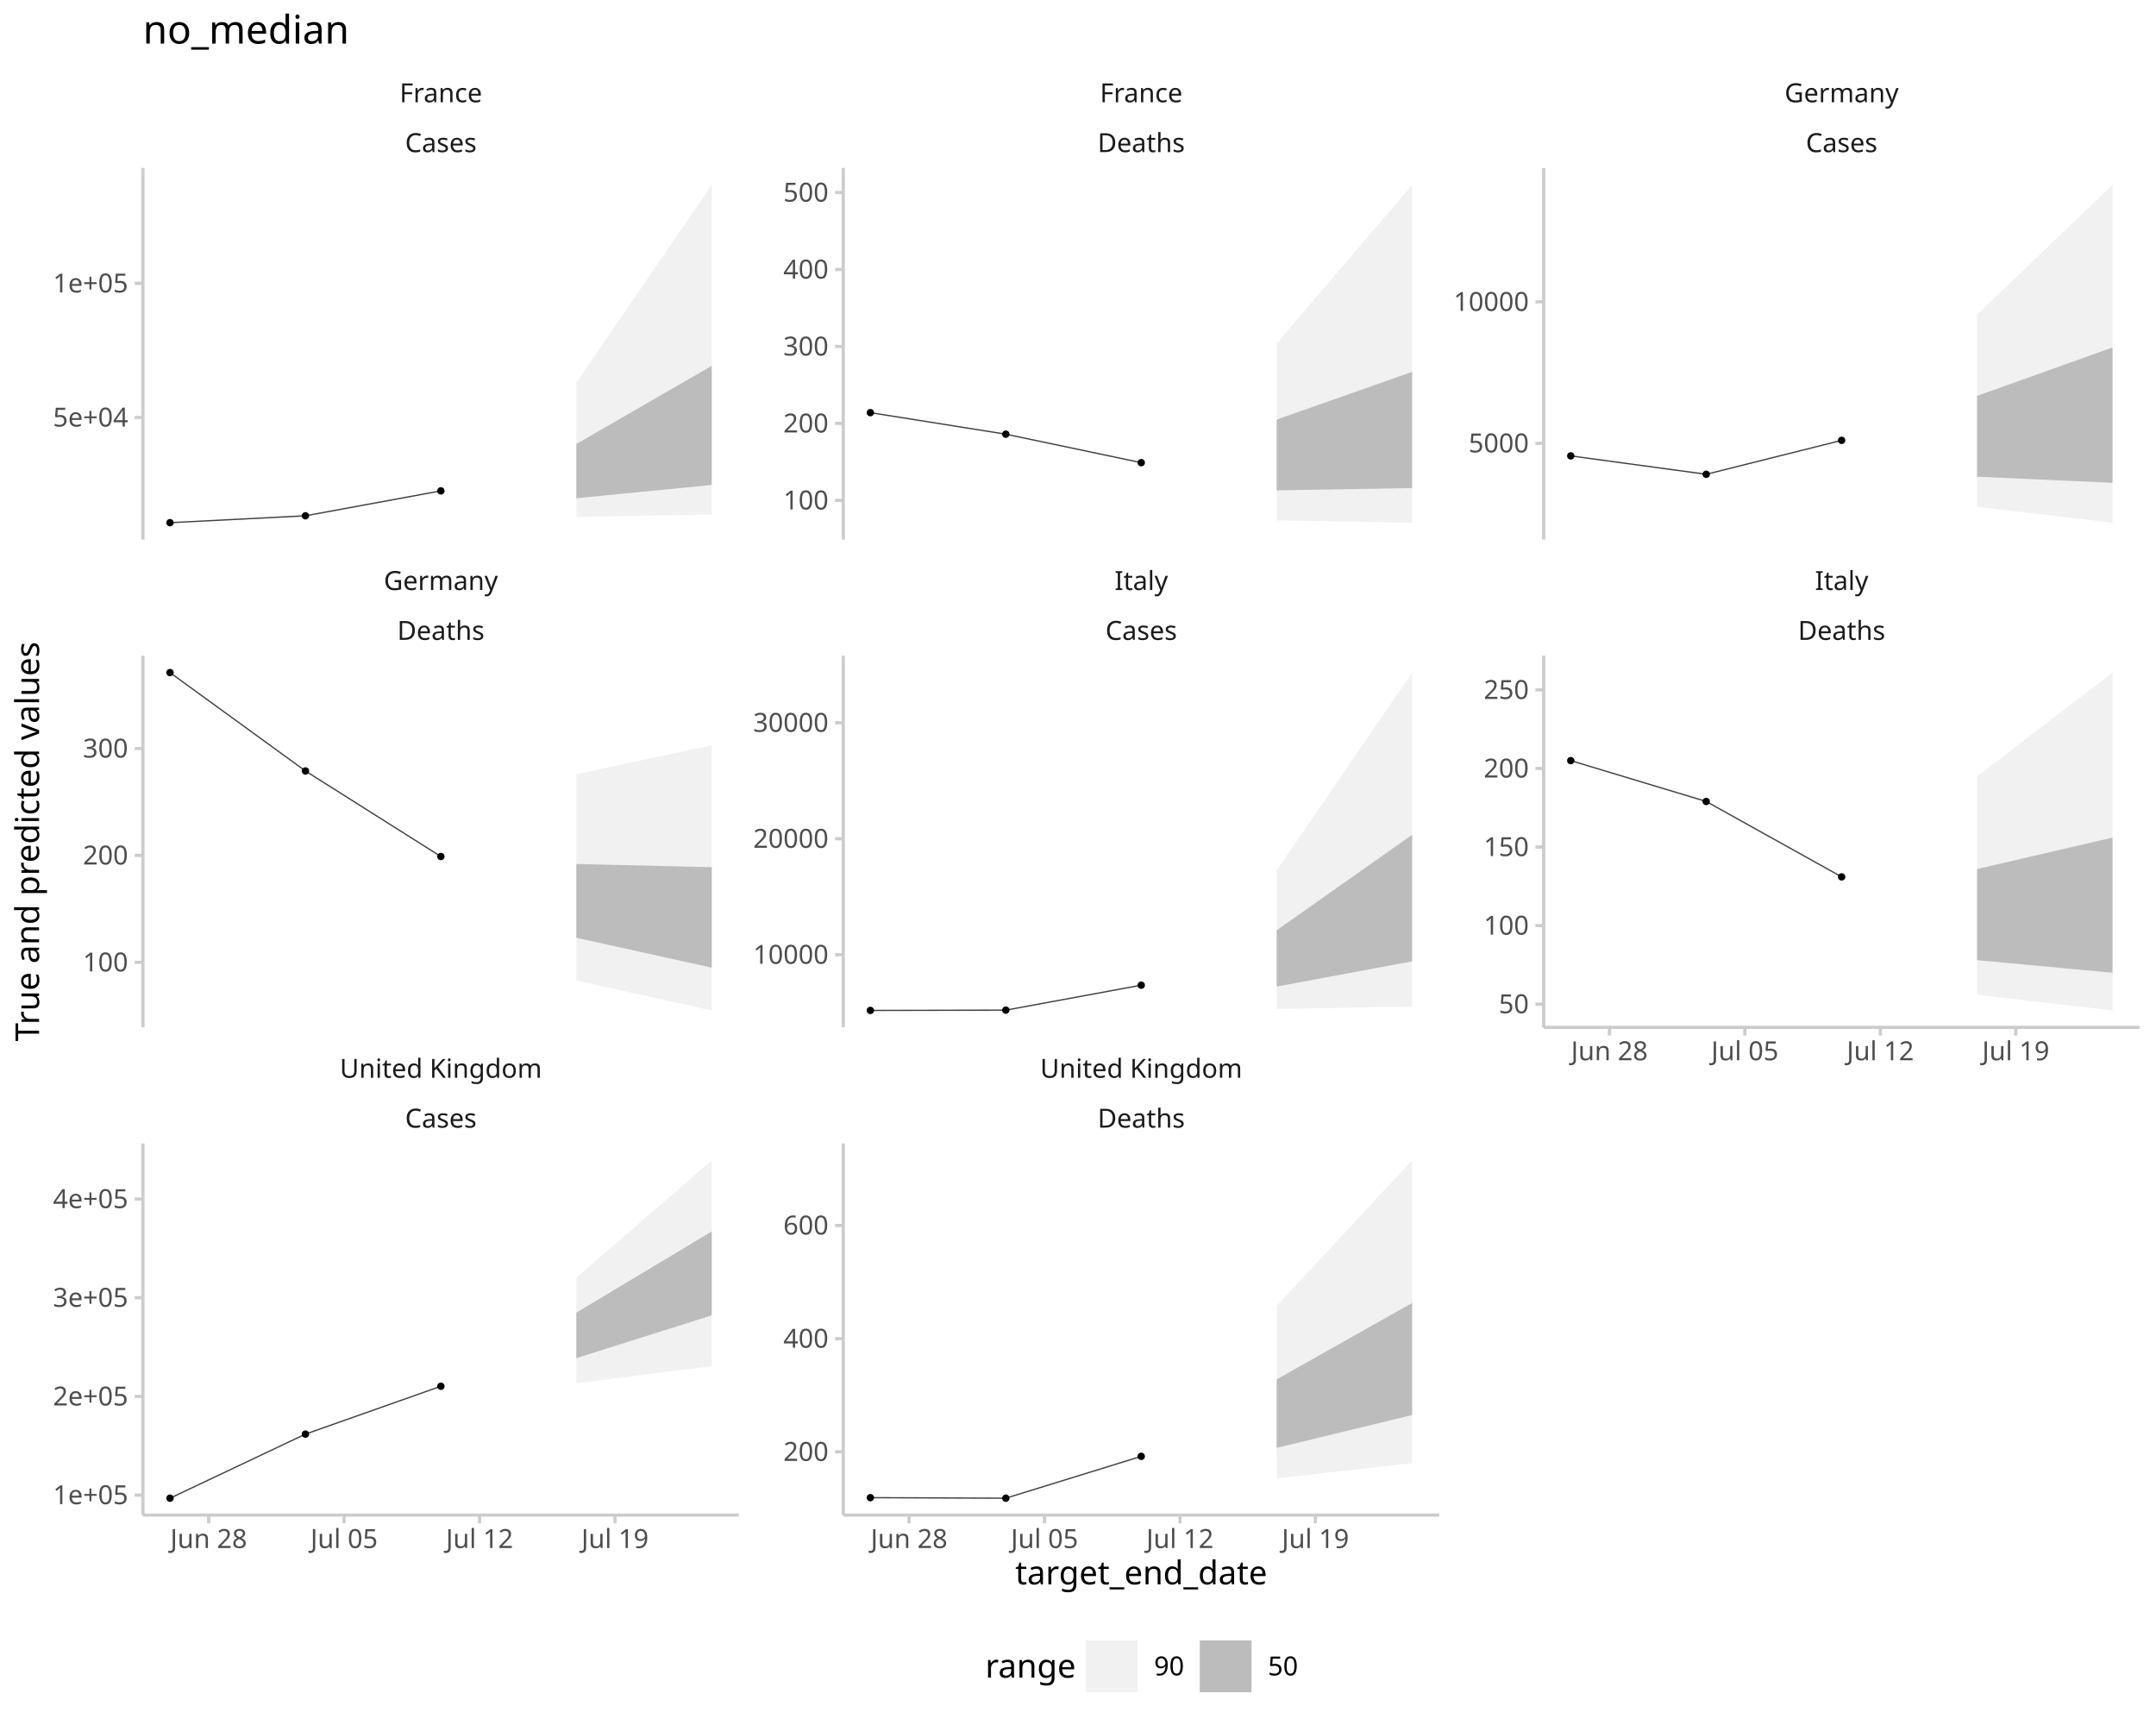
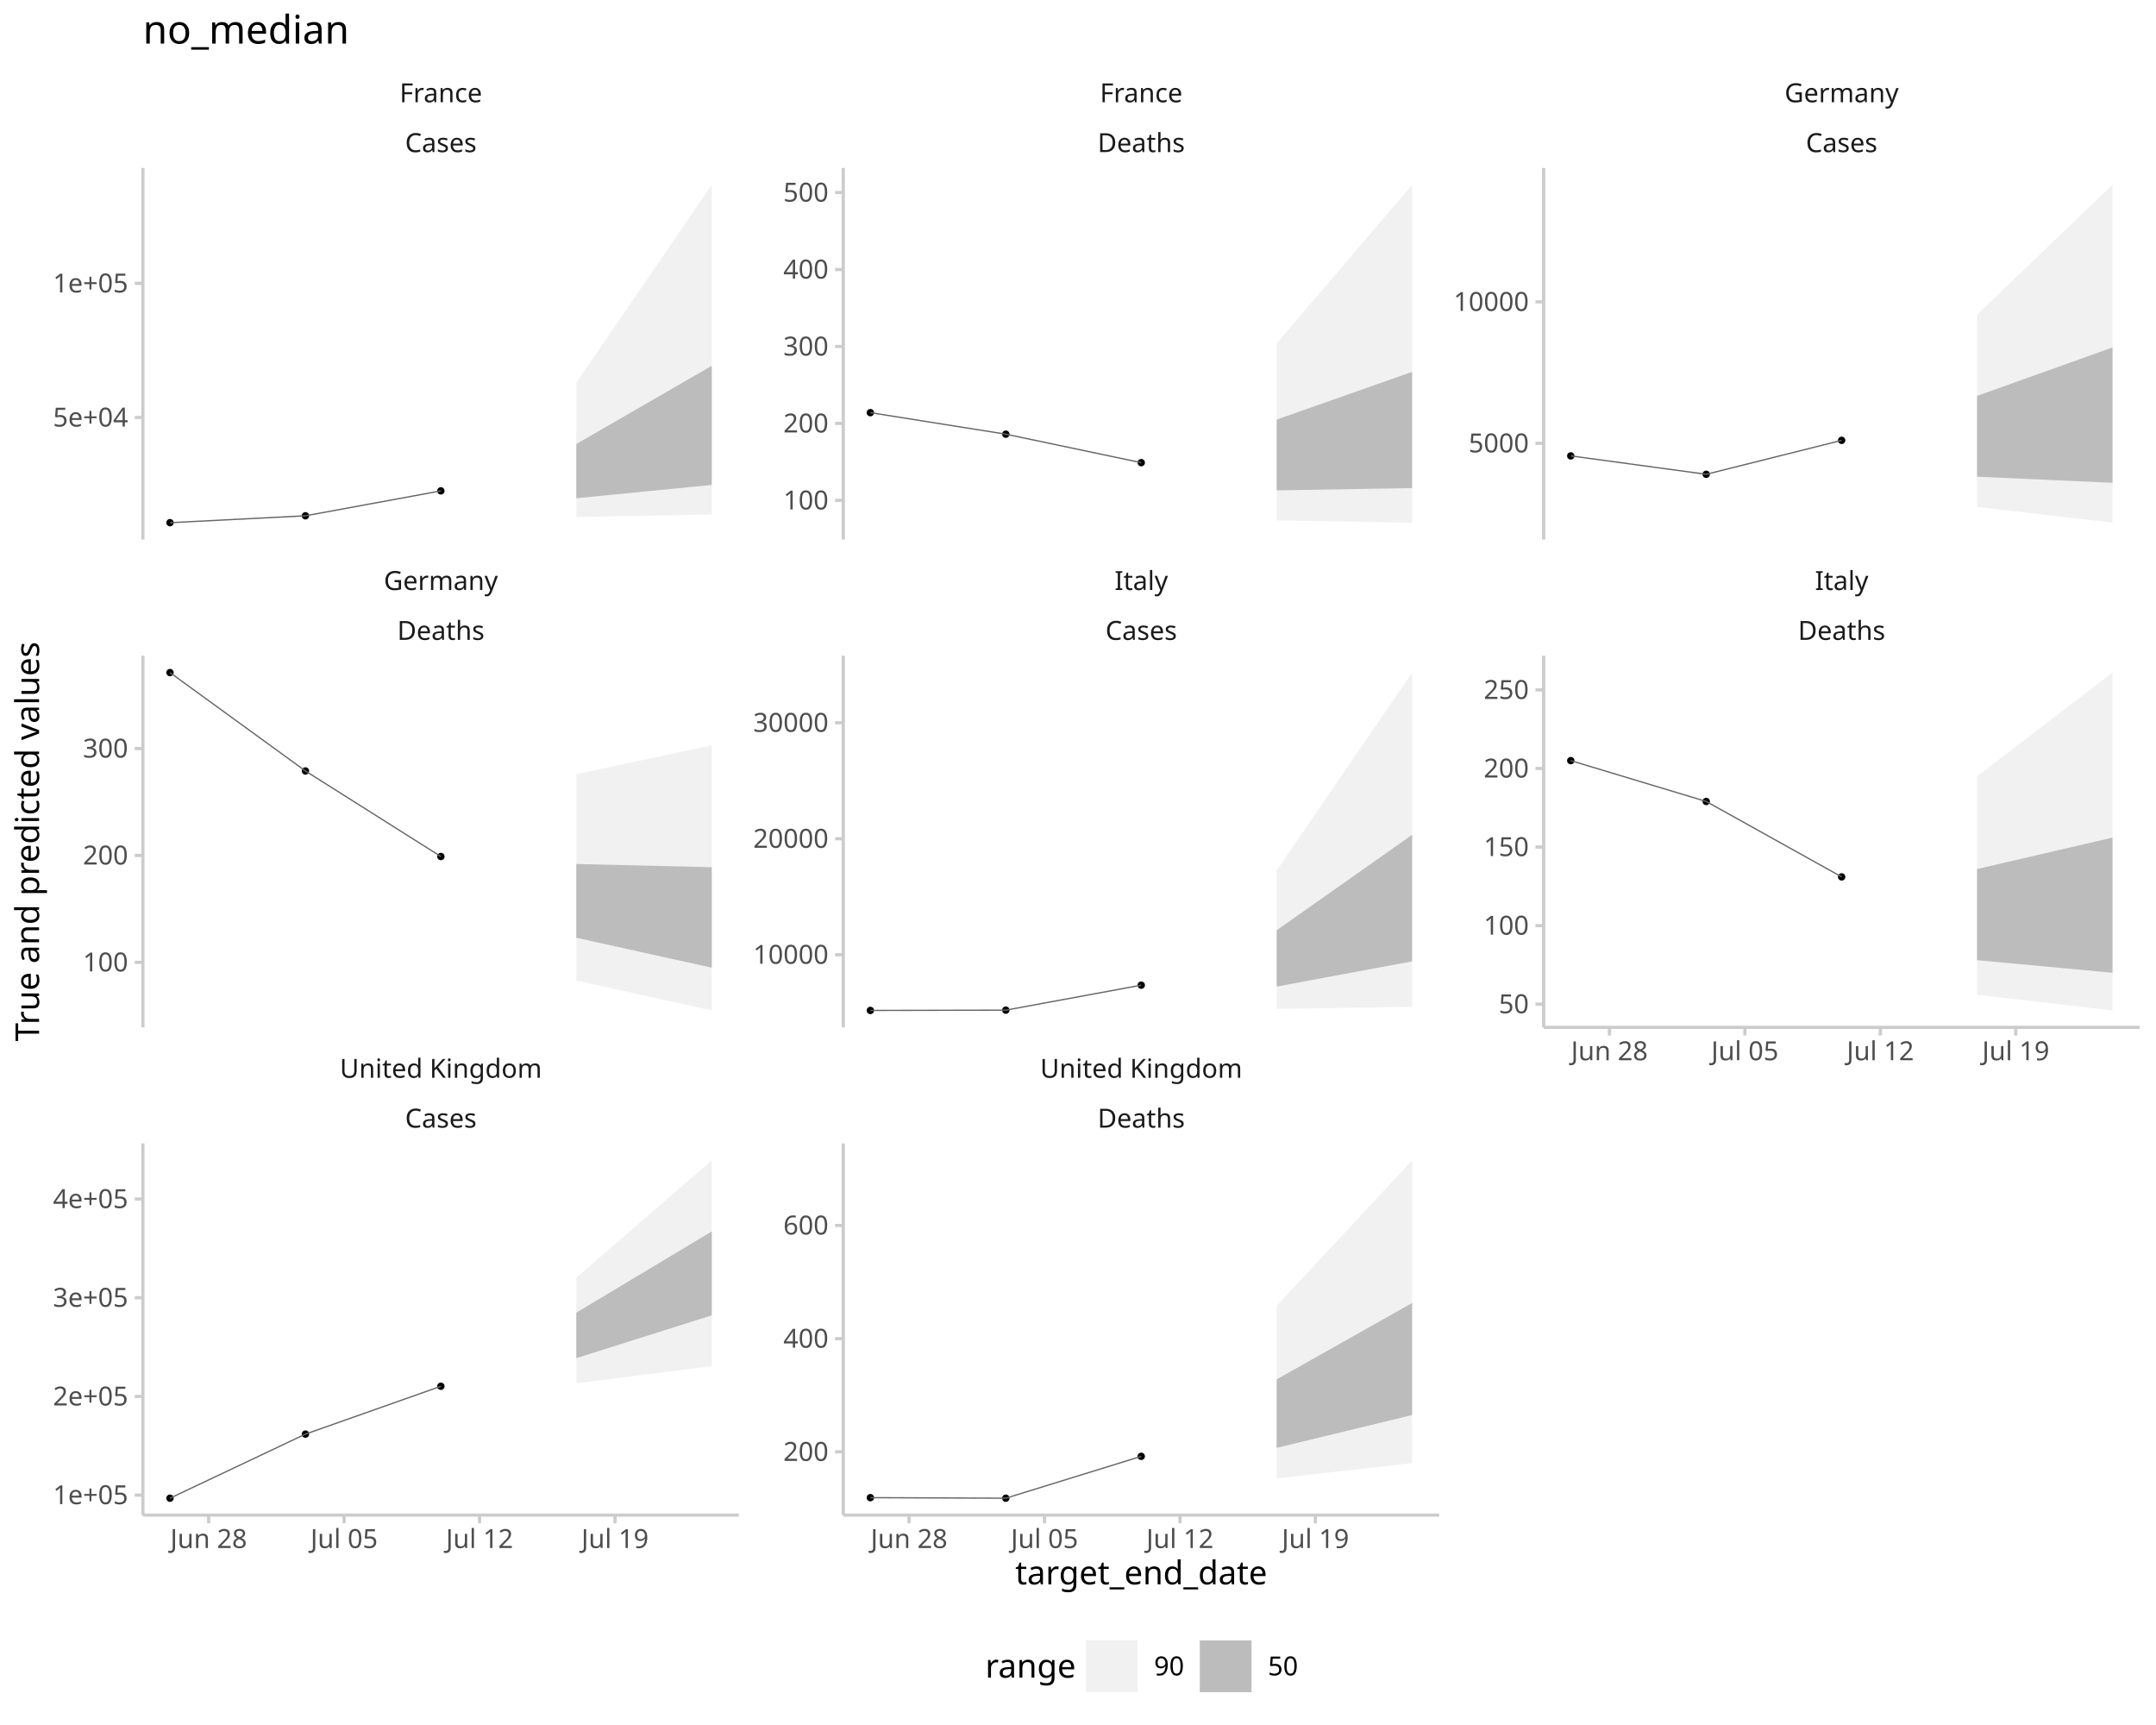
<svg xmlns="http://www.w3.org/2000/svg" class="svglite" data-engine-version="2.0" width="720.00pt" height="576.00pt" viewBox="0 0 720.00 576.00">
  <defs>
    <style type="text/css">
    .svglite line, .svglite polyline, .svglite polygon, .svglite path, .svglite rect, .svglite circle {
      fill: none;
      stroke: #000000;
      stroke-linecap: round;
      stroke-linejoin: round;
      stroke-miterlimit: 10.00;
    }
  </style>
  </defs>
  <rect width="100%" height="100%" style="stroke: none; fill: #FFFFFF;" />
  <defs>
    <clipPath id="cpMC4wMHw3MjAuMDB8MC4wMHw1NzYuMDA=">
      <rect x="0.00" y="0.00" width="720.00" height="576.00" />
    </clipPath>
  </defs>
  <g clip-path="url(#cpMC4wMHw3MjAuMDB8MC4wMHw1NzYuMDA=)">
</g>
  <defs>
    <clipPath id="cpNDcuNzN8MjQ2LjczfDU2LjA4fDE4MC4xNw==">
      <rect x="47.73" y="56.08" width="199.01" height="124.09" />
    </clipPath>
  </defs>
  <g clip-path="url(#cpNDcuNzN8MjQ2LjczfDU2LjA4fDE4MC4xNw==)">
    <polygon points="192.46,127.78 237.69,61.72 237.69,171.78 192.46,172.65 " style="stroke-width: 0.00; stroke: none; fill: #F1F1F1;" />
    <polygon points="192.46,148.26 237.69,122.15 237.69,161.92 192.46,166.37 " style="stroke-width: 0.00; stroke: none; fill: #BCBCBC;" />
    <circle cx="56.77" cy="174.53" r="0.89" style="stroke-width: 0.71; fill: #000000;" />
    <circle cx="102.00" cy="172.23" r="0.89" style="stroke-width: 0.71; fill: #000000;" />
    <circle cx="147.23" cy="163.91" r="0.89" style="stroke-width: 0.71; fill: #000000;" />
-     <polyline points="56.77,174.53 102.00,172.23 147.23,163.91 " style="stroke-width: 0.43; stroke: #000000; stroke-opacity: 0.75; stroke-linecap: butt;" />
+     <polyline points="56.77,174.53 102.00,172.23 147.23,163.91 " style="stroke-width: 0.43; stroke: #666666; stroke-linecap: butt;" />
  </g>
  <g clip-path="url(#cpMC4wMHw3MjAuMDB8MC4wMHw1NzYuMDA=)">
</g>
  <defs>
    <clipPath id="cpNDcuNzN8MjQ2LjczfDIxOC45NXwzNDMuMDQ=">
      <rect x="47.73" y="218.95" width="199.01" height="124.09" />
    </clipPath>
  </defs>
  <g clip-path="url(#cpNDcuNzN8MjQ2LjczfDIxOC45NXwzNDMuMDQ=)">
    <polygon points="192.46,258.51 237.69,248.87 237.69,337.40 192.46,327.41 " style="stroke-width: 0.00; stroke: none; fill: #F1F1F1;" />
    <polygon points="192.46,288.50 237.69,289.57 237.69,323.12 192.46,313.13 " style="stroke-width: 0.00; stroke: none; fill: #BCBCBC;" />
    <circle cx="56.77" cy="224.59" r="0.89" style="stroke-width: 0.71; fill: #000000;" />
    <circle cx="102.00" cy="257.44" r="0.89" style="stroke-width: 0.71; fill: #000000;" />
    <circle cx="147.23" cy="286.00" r="0.89" style="stroke-width: 0.71; fill: #000000;" />
-     <polyline points="56.77,224.59 102.00,257.44 147.23,286.00 " style="stroke-width: 0.43; stroke: #000000; stroke-opacity: 0.75; stroke-linecap: butt;" />
+     <polyline points="56.77,224.59 102.00,257.44 147.23,286.00 " style="stroke-width: 0.43; stroke: #666666; stroke-linecap: butt;" />
  </g>
  <g clip-path="url(#cpMC4wMHw3MjAuMDB8MC4wMHw1NzYuMDA=)">
</g>
  <defs>
    <clipPath id="cpNDcuNzN8MjQ2LjczfDM4MS44Mnw1MDUuOTE=">
      <rect x="47.73" y="381.82" width="199.01" height="124.09" />
    </clipPath>
  </defs>
  <g clip-path="url(#cpNDcuNzN8MjQ2LjczfDM4MS44Mnw1MDUuOTE=)">
    <polygon points="192.46,426.63 237.69,387.46 237.69,456.17 192.46,461.89 " style="stroke-width: 0.00; stroke: none; fill: #F1F1F1;" />
    <polygon points="192.46,438.32 237.69,411.20 237.69,439.21 192.46,453.50 " style="stroke-width: 0.00; stroke: none; fill: #BCBCBC;" />
    <circle cx="56.77" cy="500.27" r="0.89" style="stroke-width: 0.71; fill: #000000;" />
    <circle cx="102.00" cy="478.87" r="0.89" style="stroke-width: 0.71; fill: #000000;" />
    <circle cx="147.23" cy="462.89" r="0.89" style="stroke-width: 0.71; fill: #000000;" />
-     <polyline points="56.77,500.27 102.00,478.87 147.23,462.89 " style="stroke-width: 0.43; stroke: #000000; stroke-opacity: 0.75; stroke-linecap: butt;" />
+     <polyline points="56.77,500.27 102.00,478.87 147.23,462.89 " style="stroke-width: 0.43; stroke: #666666; stroke-linecap: butt;" />
  </g>
  <g clip-path="url(#cpMC4wMHw3MjAuMDB8MC4wMHw1NzYuMDA=)">
</g>
  <defs>
    <clipPath id="cpMjgxLjYyfDQ4MC42M3w1Ni4wOHwxODAuMTc=">
      <rect x="281.62" y="56.08" width="199.01" height="124.09" />
    </clipPath>
  </defs>
  <g clip-path="url(#cpMjgxLjYyfDQ4MC42M3w1Ni4wOHwxODAuMTc=)">
    <polygon points="426.35,114.66 471.58,61.72 471.58,174.53 426.35,173.76 " style="stroke-width: 0.00; stroke: none; fill: #F1F1F1;" />
    <polygon points="426.35,140.10 471.58,124.17 471.58,162.97 426.35,163.74 " style="stroke-width: 0.00; stroke: none; fill: #BCBCBC;" />
    <circle cx="290.66" cy="137.79" r="0.89" style="stroke-width: 0.71; fill: #000000;" />
    <circle cx="335.89" cy="144.98" r="0.89" style="stroke-width: 0.71; fill: #000000;" />
    <circle cx="381.12" cy="154.49" r="0.89" style="stroke-width: 0.71; fill: #000000;" />
-     <polyline points="290.66,137.79 335.89,144.98 381.12,154.49 " style="stroke-width: 0.43; stroke: #000000; stroke-opacity: 0.75; stroke-linecap: butt;" />
+     <polyline points="290.66,137.79 335.89,144.98 381.12,154.49 " style="stroke-width: 0.43; stroke: #666666; stroke-linecap: butt;" />
  </g>
  <g clip-path="url(#cpMC4wMHw3MjAuMDB8MC4wMHw1NzYuMDA=)">
</g>
  <defs>
    <clipPath id="cpMjgxLjYyfDQ4MC42M3wyMTguOTV8MzQzLjA0">
      <rect x="281.62" y="218.95" width="199.01" height="124.09" />
    </clipPath>
  </defs>
  <g clip-path="url(#cpMjgxLjYyfDQ4MC42M3wyMTguOTV8MzQzLjA0)">
    <polygon points="426.35,290.63 471.58,224.59 471.58,336.18 426.35,336.89 " style="stroke-width: 0.00; stroke: none; fill: #F1F1F1;" />
    <polygon points="426.35,310.63 471.58,278.75 471.58,321.01 426.35,329.43 " style="stroke-width: 0.00; stroke: none; fill: #BCBCBC;" />
    <circle cx="290.66" cy="337.40" r="0.89" style="stroke-width: 0.71; fill: #000000;" />
    <circle cx="335.89" cy="337.30" r="0.89" style="stroke-width: 0.71; fill: #000000;" />
    <circle cx="381.12" cy="328.96" r="0.89" style="stroke-width: 0.71; fill: #000000;" />
-     <polyline points="290.66,337.40 335.89,337.30 381.12,328.96 " style="stroke-width: 0.43; stroke: #000000; stroke-opacity: 0.75; stroke-linecap: butt;" />
+     <polyline points="290.66,337.40 335.89,337.30 381.12,328.96 " style="stroke-width: 0.43; stroke: #666666; stroke-linecap: butt;" />
  </g>
  <g clip-path="url(#cpMC4wMHw3MjAuMDB8MC4wMHw1NzYuMDA=)">
</g>
  <defs>
    <clipPath id="cpMjgxLjYyfDQ4MC42M3wzODEuODJ8NTA1Ljkx">
      <rect x="281.62" y="381.82" width="199.01" height="124.09" />
    </clipPath>
  </defs>
  <g clip-path="url(#cpMjgxLjYyfDQ4MC42M3wzODEuODJ8NTA1Ljkx)">
    <polygon points="426.35,436.03 471.58,387.46 471.58,488.56 426.35,493.66 " style="stroke-width: 0.00; stroke: none; fill: #F1F1F1;" />
    <polygon points="426.35,460.59 471.58,435.08 471.58,472.50 426.35,483.46 " style="stroke-width: 0.00; stroke: none; fill: #BCBCBC;" />
    <circle cx="290.66" cy="500.09" r="0.89" style="stroke-width: 0.71; fill: #000000;" />
    <circle cx="335.89" cy="500.27" r="0.89" style="stroke-width: 0.71; fill: #000000;" />
    <circle cx="381.12" cy="486.29" r="0.89" style="stroke-width: 0.71; fill: #000000;" />
-     <polyline points="290.66,500.09 335.89,500.27 381.12,486.29 " style="stroke-width: 0.43; stroke: #000000; stroke-opacity: 0.75; stroke-linecap: butt;" />
+     <polyline points="290.66,500.09 335.89,500.27 381.12,486.29 " style="stroke-width: 0.43; stroke: #666666; stroke-linecap: butt;" />
  </g>
  <g clip-path="url(#cpMC4wMHw3MjAuMDB8MC4wMHw1NzYuMDA=)">
</g>
  <defs>
    <clipPath id="cpNTE1LjUxfDcxNC41Mnw1Ni4wOHwxODAuMTc=">
      <rect x="515.51" y="56.08" width="199.01" height="124.09" />
    </clipPath>
  </defs>
  <g clip-path="url(#cpNTE1LjUxfDcxNC41Mnw1Ni4wOHwxODAuMTc=)">
    <polygon points="660.25,105.07 705.47,61.72 705.47,174.53 660.25,169.27 " style="stroke-width: 0.00; stroke: none; fill: #F1F1F1;" />
    <polygon points="660.25,132.19 705.47,116.03 705.47,161.21 660.25,159.18 " style="stroke-width: 0.00; stroke: none; fill: #BCBCBC;" />
    <circle cx="524.56" cy="152.23" r="0.89" style="stroke-width: 0.71; fill: #000000;" />
    <circle cx="569.79" cy="158.37" r="0.89" style="stroke-width: 0.71; fill: #000000;" />
    <circle cx="615.02" cy="147.04" r="0.89" style="stroke-width: 0.71; fill: #000000;" />
-     <polyline points="524.56,152.23 569.79,158.37 615.02,147.04 " style="stroke-width: 0.43; stroke: #000000; stroke-opacity: 0.75; stroke-linecap: butt;" />
+     <polyline points="524.56,152.23 569.79,158.37 615.02,147.04 " style="stroke-width: 0.43; stroke: #666666; stroke-linecap: butt;" />
  </g>
  <g clip-path="url(#cpMC4wMHw3MjAuMDB8MC4wMHw1NzYuMDA=)">
</g>
  <defs>
    <clipPath id="cpNTE1LjUxfDcxNC41MnwyMTguOTV8MzQzLjA0">
      <rect x="515.51" y="218.95" width="199.01" height="124.09" />
    </clipPath>
  </defs>
  <g clip-path="url(#cpNTE1LjUxfDcxNC41MnwyMTguOTV8MzQzLjA0)">
    <polygon points="660.25,259.22 705.47,224.59 705.47,337.40 660.25,332.16 " style="stroke-width: 0.00; stroke: none; fill: #F1F1F1;" />
    <polygon points="660.25,290.18 705.47,279.69 705.47,324.81 660.25,320.61 " style="stroke-width: 0.00; stroke: none; fill: #BCBCBC;" />
    <circle cx="524.56" cy="253.98" r="0.89" style="stroke-width: 0.71; fill: #000000;" />
    <circle cx="569.79" cy="267.62" r="0.89" style="stroke-width: 0.71; fill: #000000;" />
    <circle cx="615.02" cy="292.80" r="0.89" style="stroke-width: 0.71; fill: #000000;" />
-     <polyline points="524.56,253.98 569.79,267.62 615.02,292.80 " style="stroke-width: 0.43; stroke: #000000; stroke-opacity: 0.75; stroke-linecap: butt;" />
+     <polyline points="524.56,253.98 569.79,267.62 615.02,292.80 " style="stroke-width: 0.43; stroke: #666666; stroke-linecap: butt;" />
  </g>
  <g clip-path="url(#cpMC4wMHw3MjAuMDB8MC4wMHw1NzYuMDA=)">
</g>
  <defs>
    <clipPath id="cpNTE1LjUxfDcxNC41MnwzODEuODJ8NTA1Ljkx">
      <rect x="515.51" y="381.82" width="199.01" height="124.09" />
    </clipPath>
  </defs>
  <g clip-path="url(#cpNTE1LjUxfDcxNC41MnwzODEuODJ8NTA1Ljkx)">
</g>
  <g clip-path="url(#cpMC4wMHw3MjAuMDB8MC4wMHw1NzYuMDA=)">
</g>
  <defs>
    <clipPath id="cpNDcuNzN8MjQ2LjczfDM0OC41MnwzODEuODI=">
      <rect x="47.73" y="348.52" width="199.01" height="33.30" />
    </clipPath>
  </defs>
  <g clip-path="url(#cpNDcuNzN8MjQ2LjczfDM0OC41MnwzODEuODI=)">
</g>
  <defs>
    <clipPath id="cpNDcuNzN8MjQ2LjczfDM0OC41MnwzNjUuMTc=">
      <rect x="47.73" y="348.52" width="199.01" height="16.65" />
    </clipPath>
  </defs>
  <g clip-path="url(#cpNDcuNzN8MjQ2LjczfDM0OC41MnwzNjUuMTc=)">
    <text x="147.23" y="359.88" text-anchor="middle" style="font-size: 8.80px; fill: #1A1A1A; font-family: sans;" textLength="62.62px" lengthAdjust="spacingAndGlyphs">United Kingdom</text>
  </g>
  <g clip-path="url(#cpNDcuNzN8MjQ2LjczfDM0OC41MnwzODEuODI=)">
</g>
  <defs>
    <clipPath id="cpNDcuNzN8MjQ2LjczfDM2NS4xN3wzODEuODI=">
      <rect x="47.73" y="365.17" width="199.01" height="16.65" />
    </clipPath>
  </defs>
  <g clip-path="url(#cpNDcuNzN8MjQ2LjczfDM2NS4xN3wzODEuODI=)">
    <text x="147.23" y="376.53" text-anchor="middle" style="font-size: 8.80px; fill: #1A1A1A; font-family: sans;" textLength="24.95px" lengthAdjust="spacingAndGlyphs">Cases</text>
  </g>
  <g clip-path="url(#cpNDcuNzN8MjQ2LjczfDM0OC41MnwzODEuODI=)">
</g>
  <g clip-path="url(#cpMC4wMHw3MjAuMDB8MC4wMHw1NzYuMDA=)">
</g>
  <defs>
    <clipPath id="cpMjgxLjYyfDQ4MC42M3wzNDguNTJ8MzgxLjgy">
      <rect x="281.62" y="348.52" width="199.01" height="33.30" />
    </clipPath>
  </defs>
  <g clip-path="url(#cpMjgxLjYyfDQ4MC42M3wzNDguNTJ8MzgxLjgy)">
</g>
  <defs>
    <clipPath id="cpMjgxLjYyfDQ4MC42M3wzNDguNTJ8MzY1LjE3">
      <rect x="281.62" y="348.52" width="199.01" height="16.65" />
    </clipPath>
  </defs>
  <g clip-path="url(#cpMjgxLjYyfDQ4MC42M3wzNDguNTJ8MzY1LjE3)">
    <text x="381.12" y="359.88" text-anchor="middle" style="font-size: 8.80px; fill: #1A1A1A; font-family: sans;" textLength="62.62px" lengthAdjust="spacingAndGlyphs">United Kingdom</text>
  </g>
  <g clip-path="url(#cpMjgxLjYyfDQ4MC42M3wzNDguNTJ8MzgxLjgy)">
</g>
  <defs>
    <clipPath id="cpMjgxLjYyfDQ4MC42M3wzNjUuMTd8MzgxLjgy">
      <rect x="281.62" y="365.17" width="199.01" height="16.65" />
    </clipPath>
  </defs>
  <g clip-path="url(#cpMjgxLjYyfDQ4MC42M3wzNjUuMTd8MzgxLjgy)">
    <text x="381.12" y="376.53" text-anchor="middle" style="font-size: 8.80px; fill: #1A1A1A; font-family: sans;" textLength="27.89px" lengthAdjust="spacingAndGlyphs">Deaths</text>
  </g>
  <g clip-path="url(#cpMjgxLjYyfDQ4MC42M3wzNDguNTJ8MzgxLjgy)">
</g>
  <g clip-path="url(#cpMC4wMHw3MjAuMDB8MC4wMHw1NzYuMDA=)">
</g>
  <defs>
    <clipPath id="cpNTE1LjUxfDcxNC41MnwzNDguNTJ8MzgxLjgy">
      <rect x="515.51" y="348.52" width="199.01" height="33.30" />
    </clipPath>
  </defs>
  <g clip-path="url(#cpNTE1LjUxfDcxNC41MnwzNDguNTJ8MzgxLjgy)">
</g>
  <g clip-path="url(#cpMC4wMHw3MjAuMDB8MC4wMHw1NzYuMDA=)">
</g>
  <defs>
    <clipPath id="cpNDcuNzN8MjQ2LjczfDE4NS42NXwyMTguOTU=">
      <rect x="47.73" y="185.65" width="199.01" height="33.30" />
    </clipPath>
  </defs>
  <g clip-path="url(#cpNDcuNzN8MjQ2LjczfDE4NS42NXwyMTguOTU=)">
</g>
  <defs>
    <clipPath id="cpNDcuNzN8MjQ2LjczfDE4NS42NXwyMDIuMzA=">
      <rect x="47.73" y="185.65" width="199.01" height="16.65" />
    </clipPath>
  </defs>
  <g clip-path="url(#cpNDcuNzN8MjQ2LjczfDE4NS42NXwyMDIuMzA=)">
    <text x="147.23" y="197.01" text-anchor="middle" style="font-size: 8.80px; fill: #1A1A1A; font-family: sans;" textLength="36.20px" lengthAdjust="spacingAndGlyphs">Germany</text>
  </g>
  <g clip-path="url(#cpNDcuNzN8MjQ2LjczfDE4NS42NXwyMTguOTU=)">
</g>
  <defs>
    <clipPath id="cpNDcuNzN8MjQ2LjczfDIwMi4zMHwyMTguOTU=">
      <rect x="47.73" y="202.30" width="199.01" height="16.65" />
    </clipPath>
  </defs>
  <g clip-path="url(#cpNDcuNzN8MjQ2LjczfDIwMi4zMHwyMTguOTU=)">
    <text x="147.23" y="213.66" text-anchor="middle" style="font-size: 8.80px; fill: #1A1A1A; font-family: sans;" textLength="27.89px" lengthAdjust="spacingAndGlyphs">Deaths</text>
  </g>
  <g clip-path="url(#cpNDcuNzN8MjQ2LjczfDE4NS42NXwyMTguOTU=)">
</g>
  <g clip-path="url(#cpMC4wMHw3MjAuMDB8MC4wMHw1NzYuMDA=)">
</g>
  <defs>
    <clipPath id="cpMjgxLjYyfDQ4MC42M3wxODUuNjV8MjE4Ljk1">
      <rect x="281.62" y="185.65" width="199.01" height="33.30" />
    </clipPath>
  </defs>
  <g clip-path="url(#cpMjgxLjYyfDQ4MC42M3wxODUuNjV8MjE4Ljk1)">
</g>
  <defs>
    <clipPath id="cpMjgxLjYyfDQ4MC42M3wxODUuNjV8MjAyLjMw">
      <rect x="281.62" y="185.65" width="199.01" height="16.65" />
    </clipPath>
  </defs>
  <g clip-path="url(#cpMjgxLjYyfDQ4MC42M3wxODUuNjV8MjAyLjMw)">
    <text x="381.12" y="197.01" text-anchor="middle" style="font-size: 8.80px; fill: #1A1A1A; font-family: sans;" textLength="16.14px" lengthAdjust="spacingAndGlyphs">Italy</text>
  </g>
  <g clip-path="url(#cpMjgxLjYyfDQ4MC42M3wxODUuNjV8MjE4Ljk1)">
</g>
  <defs>
    <clipPath id="cpMjgxLjYyfDQ4MC42M3wyMDIuMzB8MjE4Ljk1">
      <rect x="281.62" y="202.30" width="199.01" height="16.65" />
    </clipPath>
  </defs>
  <g clip-path="url(#cpMjgxLjYyfDQ4MC42M3wyMDIuMzB8MjE4Ljk1)">
    <text x="381.12" y="213.66" text-anchor="middle" style="font-size: 8.80px; fill: #1A1A1A; font-family: sans;" textLength="24.95px" lengthAdjust="spacingAndGlyphs">Cases</text>
  </g>
  <g clip-path="url(#cpMjgxLjYyfDQ4MC42M3wxODUuNjV8MjE4Ljk1)">
</g>
  <g clip-path="url(#cpMC4wMHw3MjAuMDB8MC4wMHw1NzYuMDA=)">
</g>
  <defs>
    <clipPath id="cpNTE1LjUxfDcxNC41MnwxODUuNjV8MjE4Ljk1">
      <rect x="515.51" y="185.65" width="199.01" height="33.30" />
    </clipPath>
  </defs>
  <g clip-path="url(#cpNTE1LjUxfDcxNC41MnwxODUuNjV8MjE4Ljk1)">
</g>
  <defs>
    <clipPath id="cpNTE1LjUxfDcxNC41MnwxODUuNjV8MjAyLjMw">
      <rect x="515.51" y="185.65" width="199.01" height="16.65" />
    </clipPath>
  </defs>
  <g clip-path="url(#cpNTE1LjUxfDcxNC41MnwxODUuNjV8MjAyLjMw)">
    <text x="615.02" y="197.01" text-anchor="middle" style="font-size: 8.80px; fill: #1A1A1A; font-family: sans;" textLength="16.14px" lengthAdjust="spacingAndGlyphs">Italy</text>
  </g>
  <g clip-path="url(#cpNTE1LjUxfDcxNC41MnwxODUuNjV8MjE4Ljk1)">
</g>
  <defs>
    <clipPath id="cpNTE1LjUxfDcxNC41MnwyMDIuMzB8MjE4Ljk1">
      <rect x="515.51" y="202.30" width="199.01" height="16.65" />
    </clipPath>
  </defs>
  <g clip-path="url(#cpNTE1LjUxfDcxNC41MnwyMDIuMzB8MjE4Ljk1)">
    <text x="615.02" y="213.66" text-anchor="middle" style="font-size: 8.80px; fill: #1A1A1A; font-family: sans;" textLength="27.89px" lengthAdjust="spacingAndGlyphs">Deaths</text>
  </g>
  <g clip-path="url(#cpNTE1LjUxfDcxNC41MnwxODUuNjV8MjE4Ljk1)">
</g>
  <g clip-path="url(#cpMC4wMHw3MjAuMDB8MC4wMHw1NzYuMDA=)">
</g>
  <defs>
    <clipPath id="cpNDcuNzN8MjQ2LjczfDIyLjc4fDU2LjA4">
      <rect x="47.73" y="22.78" width="199.01" height="33.30" />
    </clipPath>
  </defs>
  <g clip-path="url(#cpNDcuNzN8MjQ2LjczfDIyLjc4fDU2LjA4)">
</g>
  <defs>
    <clipPath id="cpNDcuNzN8MjQ2LjczfDIyLjc4fDM5LjQz">
      <rect x="47.73" y="22.78" width="199.01" height="16.65" />
    </clipPath>
  </defs>
  <g clip-path="url(#cpNDcuNzN8MjQ2LjczfDIyLjc4fDM5LjQz)">
    <text x="147.23" y="34.14" text-anchor="middle" style="font-size: 8.80px; fill: #1A1A1A; font-family: sans;" textLength="27.39px" lengthAdjust="spacingAndGlyphs">France</text>
  </g>
  <g clip-path="url(#cpNDcuNzN8MjQ2LjczfDIyLjc4fDU2LjA4)">
</g>
  <defs>
    <clipPath id="cpNDcuNzN8MjQ2LjczfDM5LjQzfDU2LjA4">
      <rect x="47.73" y="39.43" width="199.01" height="16.65" />
    </clipPath>
  </defs>
  <g clip-path="url(#cpNDcuNzN8MjQ2LjczfDM5LjQzfDU2LjA4)">
    <text x="147.23" y="50.79" text-anchor="middle" style="font-size: 8.80px; fill: #1A1A1A; font-family: sans;" textLength="24.95px" lengthAdjust="spacingAndGlyphs">Cases</text>
  </g>
  <g clip-path="url(#cpNDcuNzN8MjQ2LjczfDIyLjc4fDU2LjA4)">
</g>
  <g clip-path="url(#cpMC4wMHw3MjAuMDB8MC4wMHw1NzYuMDA=)">
</g>
  <defs>
    <clipPath id="cpMjgxLjYyfDQ4MC42M3wyMi43OHw1Ni4wOA==">
      <rect x="281.62" y="22.78" width="199.01" height="33.30" />
    </clipPath>
  </defs>
  <g clip-path="url(#cpMjgxLjYyfDQ4MC42M3wyMi43OHw1Ni4wOA==)">
</g>
  <defs>
    <clipPath id="cpMjgxLjYyfDQ4MC42M3wyMi43OHwzOS40Mw==">
      <rect x="281.62" y="22.78" width="199.01" height="16.65" />
    </clipPath>
  </defs>
  <g clip-path="url(#cpMjgxLjYyfDQ4MC42M3wyMi43OHwzOS40Mw==)">
    <text x="381.12" y="34.14" text-anchor="middle" style="font-size: 8.80px; fill: #1A1A1A; font-family: sans;" textLength="27.39px" lengthAdjust="spacingAndGlyphs">France</text>
  </g>
  <g clip-path="url(#cpMjgxLjYyfDQ4MC42M3wyMi43OHw1Ni4wOA==)">
</g>
  <defs>
    <clipPath id="cpMjgxLjYyfDQ4MC42M3wzOS40M3w1Ni4wOA==">
      <rect x="281.62" y="39.43" width="199.01" height="16.65" />
    </clipPath>
  </defs>
  <g clip-path="url(#cpMjgxLjYyfDQ4MC42M3wzOS40M3w1Ni4wOA==)">
    <text x="381.12" y="50.79" text-anchor="middle" style="font-size: 8.80px; fill: #1A1A1A; font-family: sans;" textLength="27.89px" lengthAdjust="spacingAndGlyphs">Deaths</text>
  </g>
  <g clip-path="url(#cpMjgxLjYyfDQ4MC42M3wyMi43OHw1Ni4wOA==)">
</g>
  <g clip-path="url(#cpMC4wMHw3MjAuMDB8MC4wMHw1NzYuMDA=)">
</g>
  <defs>
    <clipPath id="cpNTE1LjUxfDcxNC41MnwyMi43OHw1Ni4wOA==">
      <rect x="515.51" y="22.78" width="199.01" height="33.30" />
    </clipPath>
  </defs>
  <g clip-path="url(#cpNTE1LjUxfDcxNC41MnwyMi43OHw1Ni4wOA==)">
</g>
  <defs>
    <clipPath id="cpNTE1LjUxfDcxNC41MnwyMi43OHwzOS40Mw==">
      <rect x="515.51" y="22.78" width="199.01" height="16.65" />
    </clipPath>
  </defs>
  <g clip-path="url(#cpNTE1LjUxfDcxNC41MnwyMi43OHwzOS40Mw==)">
    <text x="615.02" y="34.14" text-anchor="middle" style="font-size: 8.80px; fill: #1A1A1A; font-family: sans;" textLength="36.20px" lengthAdjust="spacingAndGlyphs">Germany</text>
  </g>
  <g clip-path="url(#cpNTE1LjUxfDcxNC41MnwyMi43OHw1Ni4wOA==)">
</g>
  <defs>
    <clipPath id="cpNTE1LjUxfDcxNC41MnwzOS40M3w1Ni4wOA==">
      <rect x="515.51" y="39.43" width="199.01" height="16.65" />
    </clipPath>
  </defs>
  <g clip-path="url(#cpNTE1LjUxfDcxNC41MnwzOS40M3w1Ni4wOA==)">
    <text x="615.02" y="50.79" text-anchor="middle" style="font-size: 8.80px; fill: #1A1A1A; font-family: sans;" textLength="24.95px" lengthAdjust="spacingAndGlyphs">Cases</text>
  </g>
  <g clip-path="url(#cpNTE1LjUxfDcxNC41MnwyMi43OHw1Ni4wOA==)">
</g>
  <g clip-path="url(#cpMC4wMHw3MjAuMDB8MC4wMHw1NzYuMDA=)">
    <polyline points="47.73,505.91 246.73,505.91 " style="stroke-width: 1.07; stroke: #CCCCCC; stroke-linecap: butt;" />
    <polyline points="69.69,508.65 69.69,505.91 " style="stroke-width: 1.07; stroke: #CCCCCC; stroke-linecap: butt;" />
    <polyline points="114.92,508.65 114.92,505.91 " style="stroke-width: 1.07; stroke: #CCCCCC; stroke-linecap: butt;" />
    <polyline points="160.15,508.65 160.15,505.91 " style="stroke-width: 1.07; stroke: #CCCCCC; stroke-linecap: butt;" />
    <polyline points="205.38,508.65 205.38,505.91 " style="stroke-width: 1.07; stroke: #CCCCCC; stroke-linecap: butt;" />
    <text x="69.69" y="516.90" text-anchor="middle" style="font-size: 8.80px; fill: #4D4D4D; font-family: sans;" textLength="26.43px" lengthAdjust="spacingAndGlyphs">Jun 28</text>
    <text x="114.92" y="516.90" text-anchor="middle" style="font-size: 8.80px; fill: #4D4D4D; font-family: sans;" textLength="23.49px" lengthAdjust="spacingAndGlyphs">Jul 05</text>
    <text x="160.15" y="516.90" text-anchor="middle" style="font-size: 8.80px; fill: #4D4D4D; font-family: sans;" textLength="23.49px" lengthAdjust="spacingAndGlyphs">Jul 12</text>
    <text x="205.38" y="516.90" text-anchor="middle" style="font-size: 8.80px; fill: #4D4D4D; font-family: sans;" textLength="23.49px" lengthAdjust="spacingAndGlyphs">Jul 19</text>
    <polyline points="281.62,505.91 480.63,505.91 " style="stroke-width: 1.07; stroke: #CCCCCC; stroke-linecap: butt;" />
    <polyline points="303.59,508.65 303.59,505.91 " style="stroke-width: 1.07; stroke: #CCCCCC; stroke-linecap: butt;" />
    <polyline points="348.82,508.65 348.82,505.91 " style="stroke-width: 1.07; stroke: #CCCCCC; stroke-linecap: butt;" />
    <polyline points="394.05,508.65 394.05,505.91 " style="stroke-width: 1.07; stroke: #CCCCCC; stroke-linecap: butt;" />
    <polyline points="439.28,508.65 439.28,505.91 " style="stroke-width: 1.07; stroke: #CCCCCC; stroke-linecap: butt;" />
    <text x="303.59" y="516.90" text-anchor="middle" style="font-size: 8.80px; fill: #4D4D4D; font-family: sans;" textLength="26.43px" lengthAdjust="spacingAndGlyphs">Jun 28</text>
    <text x="348.82" y="516.90" text-anchor="middle" style="font-size: 8.80px; fill: #4D4D4D; font-family: sans;" textLength="23.49px" lengthAdjust="spacingAndGlyphs">Jul 05</text>
    <text x="394.05" y="516.90" text-anchor="middle" style="font-size: 8.80px; fill: #4D4D4D; font-family: sans;" textLength="23.49px" lengthAdjust="spacingAndGlyphs">Jul 12</text>
    <text x="439.28" y="516.90" text-anchor="middle" style="font-size: 8.80px; fill: #4D4D4D; font-family: sans;" textLength="23.49px" lengthAdjust="spacingAndGlyphs">Jul 19</text>
    <polyline points="515.51,343.04 714.52,343.04 " style="stroke-width: 1.07; stroke: #CCCCCC; stroke-linecap: butt;" />
    <polyline points="537.48,345.78 537.48,343.04 " style="stroke-width: 1.07; stroke: #CCCCCC; stroke-linecap: butt;" />
    <polyline points="582.71,345.78 582.71,343.04 " style="stroke-width: 1.07; stroke: #CCCCCC; stroke-linecap: butt;" />
    <polyline points="627.94,345.78 627.94,343.04 " style="stroke-width: 1.07; stroke: #CCCCCC; stroke-linecap: butt;" />
    <polyline points="673.17,345.78 673.17,343.04 " style="stroke-width: 1.07; stroke: #CCCCCC; stroke-linecap: butt;" />
    <text x="537.48" y="354.03" text-anchor="middle" style="font-size: 8.80px; fill: #4D4D4D; font-family: sans;" textLength="26.43px" lengthAdjust="spacingAndGlyphs">Jun 28</text>
    <text x="582.71" y="354.03" text-anchor="middle" style="font-size: 8.80px; fill: #4D4D4D; font-family: sans;" textLength="23.49px" lengthAdjust="spacingAndGlyphs">Jul 05</text>
    <text x="627.94" y="354.03" text-anchor="middle" style="font-size: 8.80px; fill: #4D4D4D; font-family: sans;" textLength="23.49px" lengthAdjust="spacingAndGlyphs">Jul 12</text>
    <text x="673.17" y="354.03" text-anchor="middle" style="font-size: 8.80px; fill: #4D4D4D; font-family: sans;" textLength="23.49px" lengthAdjust="spacingAndGlyphs">Jul 19</text>
    <polyline points="515.51,180.17 515.51,56.08 " style="stroke-width: 1.07; stroke: #CCCCCC; stroke-linecap: butt;" />
    <text x="510.58" y="151.06" text-anchor="end" style="font-size: 8.80px; fill: #4D4D4D; font-family: sans;" textLength="19.58px" lengthAdjust="spacingAndGlyphs">5000</text>
    <text x="510.58" y="103.82" text-anchor="end" style="font-size: 8.80px; fill: #4D4D4D; font-family: sans;" textLength="24.47px" lengthAdjust="spacingAndGlyphs">10000</text>
    <polyline points="512.77,148.03 515.51,148.03 " style="stroke-width: 1.07; stroke: #CCCCCC; stroke-linecap: butt;" />
    <polyline points="512.77,100.79 515.51,100.79 " style="stroke-width: 1.07; stroke: #CCCCCC; stroke-linecap: butt;" />
    <polyline points="515.51,343.04 515.51,218.95 " style="stroke-width: 1.07; stroke: #CCCCCC; stroke-linecap: butt;" />
    <text x="510.58" y="338.33" text-anchor="end" style="font-size: 8.80px; fill: #4D4D4D; font-family: sans;" textLength="9.79px" lengthAdjust="spacingAndGlyphs">50</text>
    <text x="510.58" y="312.10" text-anchor="end" style="font-size: 8.80px; fill: #4D4D4D; font-family: sans;" textLength="14.68px" lengthAdjust="spacingAndGlyphs">100</text>
    <text x="510.58" y="285.86" text-anchor="end" style="font-size: 8.80px; fill: #4D4D4D; font-family: sans;" textLength="14.68px" lengthAdjust="spacingAndGlyphs">150</text>
    <text x="510.58" y="259.63" text-anchor="end" style="font-size: 8.80px; fill: #4D4D4D; font-family: sans;" textLength="14.68px" lengthAdjust="spacingAndGlyphs">200</text>
    <text x="510.58" y="233.39" text-anchor="end" style="font-size: 8.80px; fill: #4D4D4D; font-family: sans;" textLength="14.68px" lengthAdjust="spacingAndGlyphs">250</text>
    <polyline points="512.77,335.31 515.51,335.31 " style="stroke-width: 1.07; stroke: #CCCCCC; stroke-linecap: butt;" />
    <polyline points="512.77,309.07 515.51,309.07 " style="stroke-width: 1.07; stroke: #CCCCCC; stroke-linecap: butt;" />
    <polyline points="512.77,282.84 515.51,282.84 " style="stroke-width: 1.07; stroke: #CCCCCC; stroke-linecap: butt;" />
    <polyline points="512.77,256.60 515.51,256.60 " style="stroke-width: 1.07; stroke: #CCCCCC; stroke-linecap: butt;" />
    <polyline points="512.77,230.37 515.51,230.37 " style="stroke-width: 1.07; stroke: #CCCCCC; stroke-linecap: butt;" />
    <polyline points="281.62,180.17 281.62,56.08 " style="stroke-width: 1.07; stroke: #CCCCCC; stroke-linecap: butt;" />
    <text x="276.69" y="170.11" text-anchor="end" style="font-size: 8.80px; fill: #4D4D4D; font-family: sans;" textLength="14.68px" lengthAdjust="spacingAndGlyphs">100</text>
    <text x="276.69" y="144.41" text-anchor="end" style="font-size: 8.80px; fill: #4D4D4D; font-family: sans;" textLength="14.68px" lengthAdjust="spacingAndGlyphs">200</text>
    <text x="276.69" y="118.72" text-anchor="end" style="font-size: 8.80px; fill: #4D4D4D; font-family: sans;" textLength="14.68px" lengthAdjust="spacingAndGlyphs">300</text>
    <text x="276.69" y="93.02" text-anchor="end" style="font-size: 8.80px; fill: #4D4D4D; font-family: sans;" textLength="14.68px" lengthAdjust="spacingAndGlyphs">400</text>
    <text x="276.69" y="67.32" text-anchor="end" style="font-size: 8.80px; fill: #4D4D4D; font-family: sans;" textLength="14.68px" lengthAdjust="spacingAndGlyphs">500</text>
    <polyline points="278.88,167.08 281.62,167.08 " style="stroke-width: 1.07; stroke: #CCCCCC; stroke-linecap: butt;" />
    <polyline points="278.88,141.38 281.62,141.38 " style="stroke-width: 1.07; stroke: #CCCCCC; stroke-linecap: butt;" />
    <polyline points="278.88,115.69 281.62,115.69 " style="stroke-width: 1.07; stroke: #CCCCCC; stroke-linecap: butt;" />
    <polyline points="278.88,89.99 281.62,89.99 " style="stroke-width: 1.07; stroke: #CCCCCC; stroke-linecap: butt;" />
    <polyline points="278.88,64.29 281.62,64.29 " style="stroke-width: 1.07; stroke: #CCCCCC; stroke-linecap: butt;" />
    <polyline points="281.62,343.04 281.62,218.95 " style="stroke-width: 1.07; stroke: #CCCCCC; stroke-linecap: butt;" />
    <text x="276.69" y="321.82" text-anchor="end" style="font-size: 8.80px; fill: #4D4D4D; font-family: sans;" textLength="24.47px" lengthAdjust="spacingAndGlyphs">10000</text>
    <text x="276.69" y="283.09" text-anchor="end" style="font-size: 8.80px; fill: #4D4D4D; font-family: sans;" textLength="24.47px" lengthAdjust="spacingAndGlyphs">20000</text>
    <text x="276.69" y="244.37" text-anchor="end" style="font-size: 8.80px; fill: #4D4D4D; font-family: sans;" textLength="24.47px" lengthAdjust="spacingAndGlyphs">30000</text>
    <polyline points="278.88,318.79 281.62,318.79 " style="stroke-width: 1.07; stroke: #CCCCCC; stroke-linecap: butt;" />
    <polyline points="278.88,280.07 281.62,280.07 " style="stroke-width: 1.07; stroke: #CCCCCC; stroke-linecap: butt;" />
    <polyline points="278.88,241.34 281.62,241.34 " style="stroke-width: 1.07; stroke: #CCCCCC; stroke-linecap: butt;" />
    <polyline points="281.62,505.91 281.62,381.82 " style="stroke-width: 1.07; stroke: #CCCCCC; stroke-linecap: butt;" />
    <text x="276.69" y="487.81" text-anchor="end" style="font-size: 8.80px; fill: #4D4D4D; font-family: sans;" textLength="14.68px" lengthAdjust="spacingAndGlyphs">200</text>
    <text x="276.69" y="450.02" text-anchor="end" style="font-size: 8.80px; fill: #4D4D4D; font-family: sans;" textLength="14.68px" lengthAdjust="spacingAndGlyphs">400</text>
    <text x="276.69" y="412.22" text-anchor="end" style="font-size: 8.80px; fill: #4D4D4D; font-family: sans;" textLength="14.68px" lengthAdjust="spacingAndGlyphs">600</text>
    <polyline points="278.88,484.78 281.62,484.78 " style="stroke-width: 1.07; stroke: #CCCCCC; stroke-linecap: butt;" />
    <polyline points="278.88,446.99 281.62,446.99 " style="stroke-width: 1.07; stroke: #CCCCCC; stroke-linecap: butt;" />
    <polyline points="278.88,409.20 281.62,409.20 " style="stroke-width: 1.07; stroke: #CCCCCC; stroke-linecap: butt;" />
    <polyline points="47.73,180.17 47.73,56.08 " style="stroke-width: 1.07; stroke: #CCCCCC; stroke-linecap: butt;" />
    <text x="42.79" y="142.43" text-anchor="end" style="font-size: 8.80px; fill: #4D4D4D; font-family: sans;" textLength="24.72px" lengthAdjust="spacingAndGlyphs">5e+04</text>
    <text x="42.79" y="97.65" text-anchor="end" style="font-size: 8.80px; fill: #4D4D4D; font-family: sans;" textLength="24.72px" lengthAdjust="spacingAndGlyphs">1e+05</text>
    <polyline points="44.99,139.40 47.73,139.40 " style="stroke-width: 1.07; stroke: #CCCCCC; stroke-linecap: butt;" />
    <polyline points="44.99,94.62 47.73,94.62 " style="stroke-width: 1.07; stroke: #CCCCCC; stroke-linecap: butt;" />
    <polyline points="47.73,343.04 47.73,218.95 " style="stroke-width: 1.07; stroke: #CCCCCC; stroke-linecap: butt;" />
    <text x="42.79" y="324.37" text-anchor="end" style="font-size: 8.80px; fill: #4D4D4D; font-family: sans;" textLength="14.68px" lengthAdjust="spacingAndGlyphs">100</text>
    <text x="42.79" y="288.67" text-anchor="end" style="font-size: 8.80px; fill: #4D4D4D; font-family: sans;" textLength="14.68px" lengthAdjust="spacingAndGlyphs">200</text>
    <text x="42.79" y="252.97" text-anchor="end" style="font-size: 8.80px; fill: #4D4D4D; font-family: sans;" textLength="14.68px" lengthAdjust="spacingAndGlyphs">300</text>
    <polyline points="44.99,321.34 47.73,321.34 " style="stroke-width: 1.07; stroke: #CCCCCC; stroke-linecap: butt;" />
    <polyline points="44.99,285.64 47.73,285.64 " style="stroke-width: 1.07; stroke: #CCCCCC; stroke-linecap: butt;" />
    <polyline points="44.99,249.94 47.73,249.94 " style="stroke-width: 1.07; stroke: #CCCCCC; stroke-linecap: butt;" />
    <polyline points="47.73,505.91 47.73,381.82 " style="stroke-width: 1.07; stroke: #CCCCCC; stroke-linecap: butt;" />
    <text x="42.79" y="502.26" text-anchor="end" style="font-size: 8.80px; fill: #4D4D4D; font-family: sans;" textLength="24.72px" lengthAdjust="spacingAndGlyphs">1e+05</text>
    <text x="42.79" y="469.31" text-anchor="end" style="font-size: 8.80px; fill: #4D4D4D; font-family: sans;" textLength="24.72px" lengthAdjust="spacingAndGlyphs">2e+05</text>
    <text x="42.79" y="436.35" text-anchor="end" style="font-size: 8.80px; fill: #4D4D4D; font-family: sans;" textLength="24.72px" lengthAdjust="spacingAndGlyphs">3e+05</text>
    <text x="42.79" y="403.39" text-anchor="end" style="font-size: 8.80px; fill: #4D4D4D; font-family: sans;" textLength="24.72px" lengthAdjust="spacingAndGlyphs">4e+05</text>
    <polyline points="44.99,499.23 47.73,499.23 " style="stroke-width: 1.07; stroke: #CCCCCC; stroke-linecap: butt;" />
    <polyline points="44.99,466.28 47.73,466.28 " style="stroke-width: 1.07; stroke: #CCCCCC; stroke-linecap: butt;" />
    <polyline points="44.99,433.32 47.73,433.32 " style="stroke-width: 1.07; stroke: #CCCCCC; stroke-linecap: butt;" />
    <polyline points="44.99,400.37 47.73,400.37 " style="stroke-width: 1.07; stroke: #CCCCCC; stroke-linecap: butt;" />
    <text x="381.12" y="529.04" text-anchor="middle" style="font-size: 11.00px; font-family: sans;" textLength="80.13px" lengthAdjust="spacingAndGlyphs">target_end_date</text>
    <text transform="translate(13.05,281.00) rotate(-90)" text-anchor="middle" style="font-size: 11.00px; font-family: sans;" textLength="127.20px" lengthAdjust="spacingAndGlyphs">True and predicted values</text>
    <text x="329.03" y="560.19" style="font-size: 11.00px; font-family: sans;" textLength="28.14px" lengthAdjust="spacingAndGlyphs">range</text>
    <rect x="362.64" y="547.76" width="17.28" height="17.28" style="stroke-width: 0.75; stroke: none; fill: #F1F1F1;" />
    <rect x="400.67" y="547.76" width="17.28" height="17.28" style="stroke-width: 0.75; stroke: none; fill: #BCBCBC;" />
    <text x="385.40" y="559.43" style="font-size: 8.80px; font-family: sans;" textLength="9.79px" lengthAdjust="spacingAndGlyphs">90</text>
    <text x="423.43" y="559.43" style="font-size: 8.80px; font-family: sans;" textLength="9.79px" lengthAdjust="spacingAndGlyphs">50</text>
    <text x="47.73" y="14.56" style="font-size: 13.20px; font-family: sans;" textLength="65.32px" lengthAdjust="spacingAndGlyphs">no_median</text>
  </g>
</svg>
